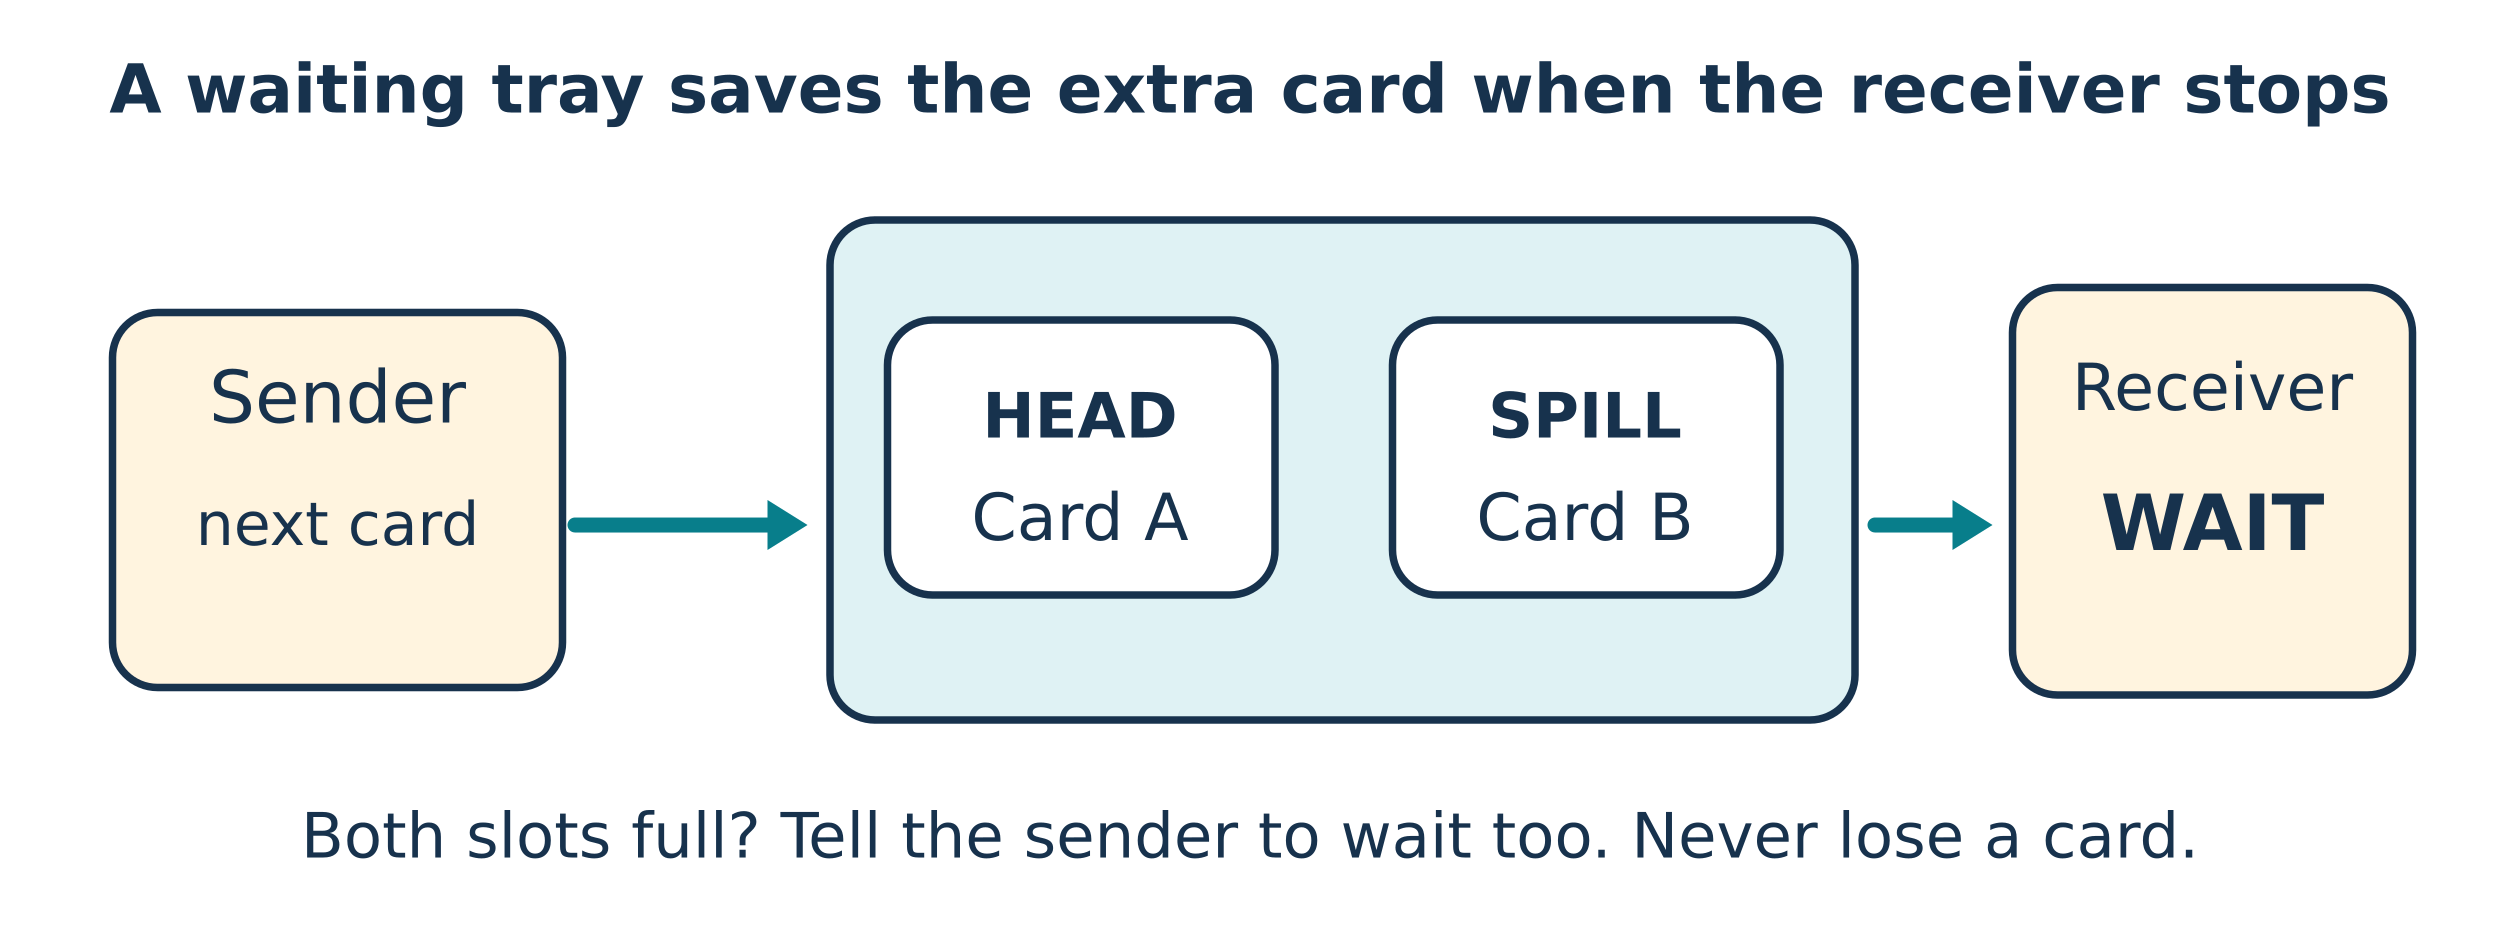
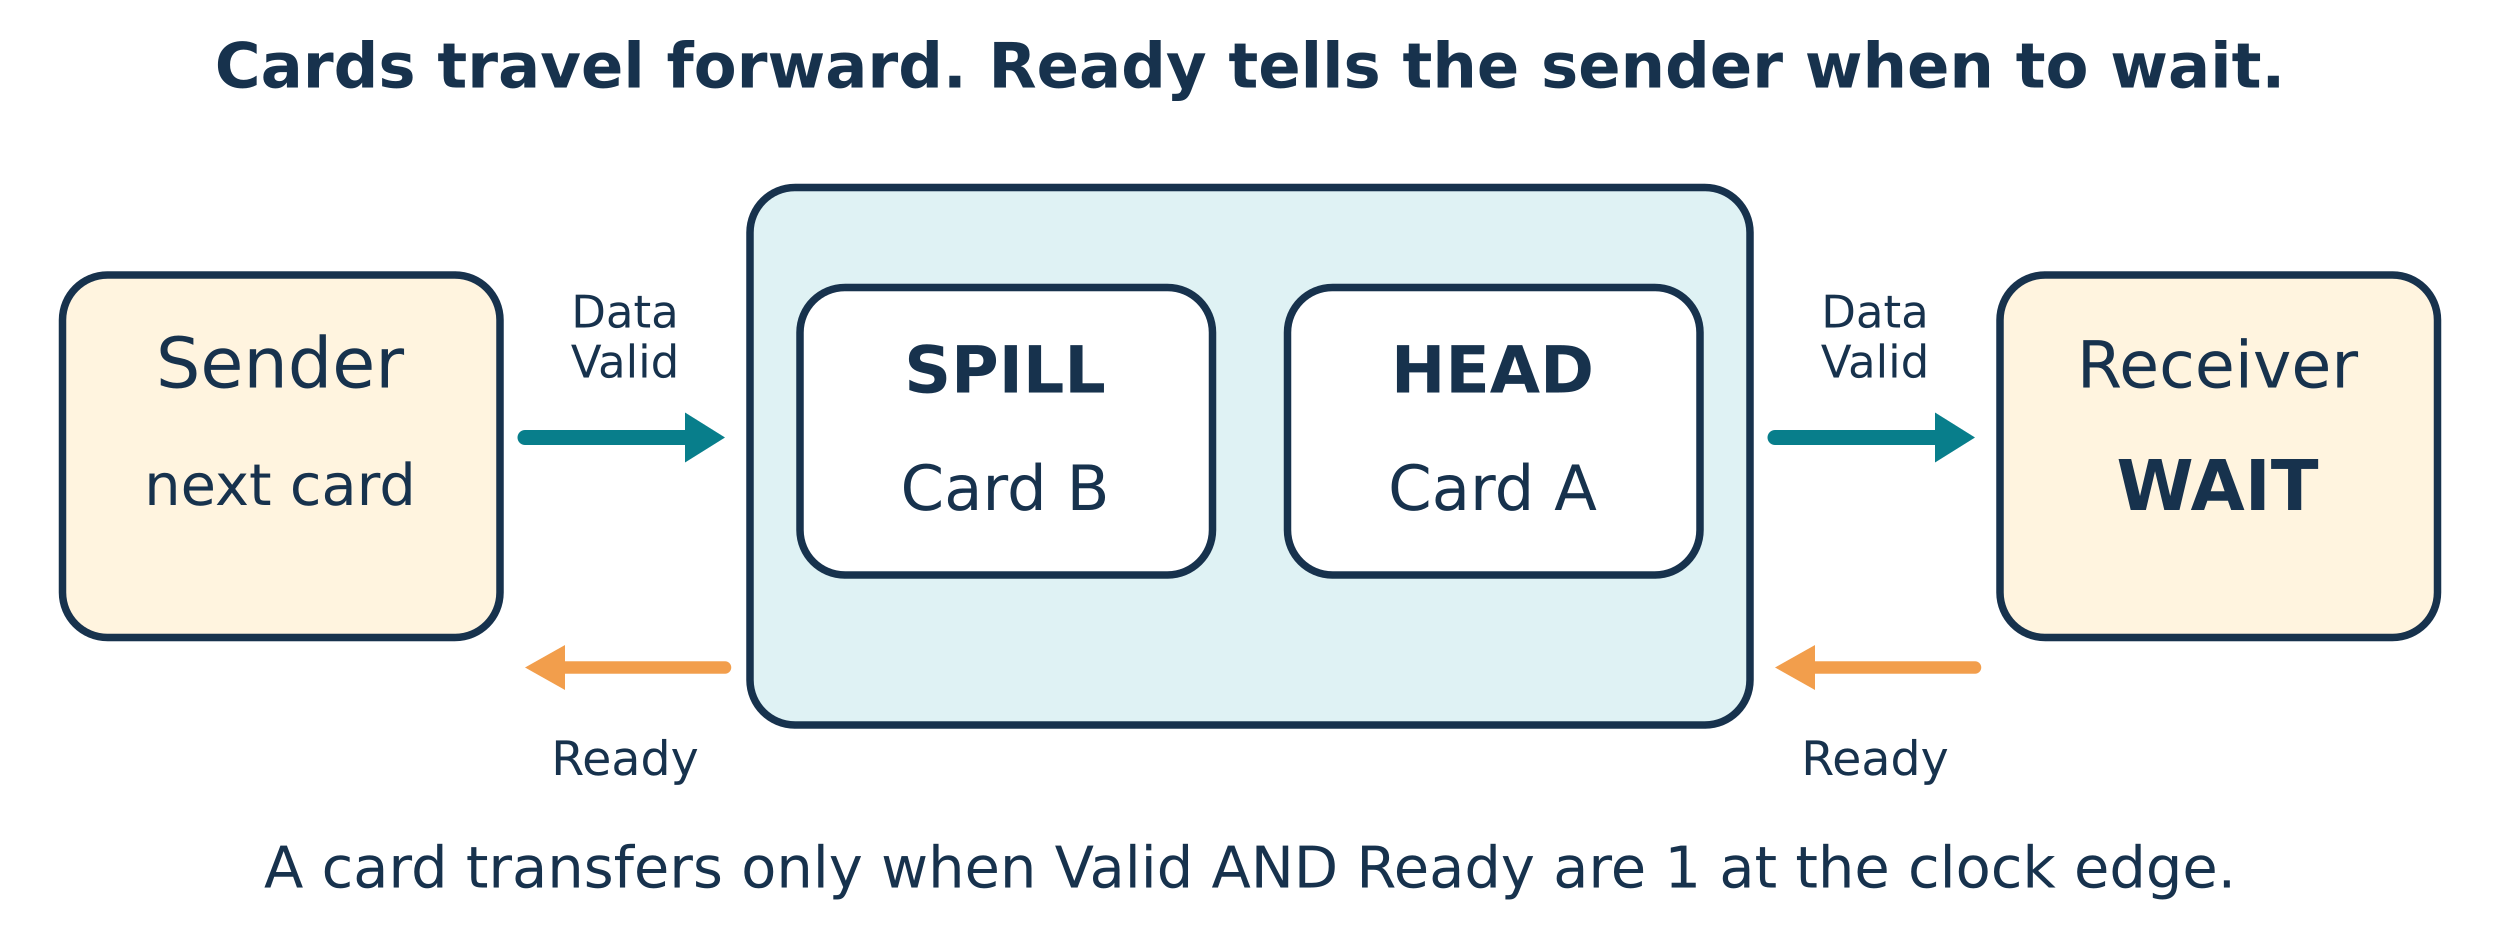
<svg xmlns="http://www.w3.org/2000/svg" width="1000" height="370" viewBox="0 0 1000 370">
  <rect width="1000" height="370" fill="white" />
-   <text x="500" y="45" fill="#17324D" text-anchor="middle" font-family="DejaVu Sans, sans-serif" font-size="27" font-weight="bold">A waiting tray saves the extra card when the receiver stops</text>
-   <rect x="45" y="125" width="180" height="150" rx="18" fill="#FFF4DF" stroke="#17324D" stroke-width="3" />
-   <text x="135" y="169" fill="#17324D" text-anchor="middle" font-family="DejaVu Sans, sans-serif" font-size="29" font-weight="normal">Sender</text>
-   <text x="135" y="218" fill="#17324D" text-anchor="middle" font-family="DejaVu Sans, sans-serif" font-size="24" font-weight="normal">next card</text>
-   <line x1="230" y1="210" x2="309" y2="210" stroke="#087E8B" stroke-width="6" stroke-linecap="round" />
-   <path d="M 307 200 L 323 210 L 307 220 Z" fill="#087E8B" />
-   <rect x="332" y="88" width="410" height="200" rx="18" fill="#DFF2F4" stroke="#17324D" stroke-width="3" />
-   <rect x="355" y="128" width="155" height="110" rx="18" fill="white" stroke="#17324D" stroke-width="3" />
-   <rect x="557" y="128" width="155" height="110" rx="18" fill="white" stroke="#17324D" stroke-width="3" />
-   <text x="432" y="175" fill="#17324D" text-anchor="middle" font-family="DejaVu Sans, sans-serif" font-size="25" font-weight="bold">HEAD</text>
-   <text x="432" y="216" fill="#17324D" text-anchor="middle" font-family="DejaVu Sans, sans-serif" font-size="26" font-weight="normal">Card A</text>
-   <text x="634" y="175" fill="#17324D" text-anchor="middle" font-family="DejaVu Sans, sans-serif" font-size="25" font-weight="bold">SPILL</text>
-   <text x="634" y="216" fill="#17324D" text-anchor="middle" font-family="DejaVu Sans, sans-serif" font-size="26" font-weight="normal">Card B</text>
-   <line x1="750" y1="210" x2="783" y2="210" stroke="#087E8B" stroke-width="6" stroke-linecap="round" />
-   <path d="M 781 200 L 797 210 L 781 220 Z" fill="#087E8B" />
-   <rect x="805" y="115" width="160" height="163" rx="18" fill="#FFF4DF" stroke="#17324D" stroke-width="3" />
-   <text x="885" y="164" fill="#17324D" text-anchor="middle" font-family="DejaVu Sans, sans-serif" font-size="26" font-weight="normal">Receiver</text>
-   <text x="885" y="220" fill="#17324D" text-anchor="middle" font-family="DejaVu Sans, sans-serif" font-size="31" font-weight="bold">WAIT</text>
-   <text x="500" y="343" fill="#17324D" text-anchor="middle" font-family="DejaVu Sans, sans-serif" font-size="25" font-weight="normal">Both slots full? Tell the sender to wait too. Never lose a card.</text>
+   <text x="500" y="35" fill="#17324D" text-anchor="middle" font-family="DejaVu Sans, sans-serif" font-size="25" font-weight="bold">Cards travel forward. Ready tells the sender when to wait.</text>
+   <rect x="25" y="110" width="175" height="145" rx="18" fill="#FFF4DF" stroke="#17324D" stroke-width="3" />
+   <text x="112" y="155" fill="#17324D" text-anchor="middle" font-family="DejaVu Sans, sans-serif" font-size="28" font-weight="normal">Sender</text>
+   <text x="112" y="202" fill="#17324D" text-anchor="middle" font-family="DejaVu Sans, sans-serif" font-size="23" font-weight="normal">next card</text>
+   <rect x="300" y="75" width="400" height="215" rx="18" fill="#DFF2F4" stroke="#17324D" stroke-width="3" />
+   <rect x="320" y="115" width="165" height="115" rx="18" fill="white" stroke="#17324D" stroke-width="3" />
+   <text x="402" y="157" fill="#17324D" text-anchor="middle" font-family="DejaVu Sans, sans-serif" font-size="26" font-weight="bold">SPILL</text>
+   <text x="402" y="204" fill="#17324D" text-anchor="middle" font-family="DejaVu Sans, sans-serif" font-size="25" font-weight="normal">Card B</text>
+   <rect x="515" y="115" width="165" height="115" rx="18" fill="white" stroke="#17324D" stroke-width="3" />
+   <text x="597" y="157" fill="#17324D" text-anchor="middle" font-family="DejaVu Sans, sans-serif" font-size="26" font-weight="bold">HEAD</text>
+   <text x="597" y="204" fill="#17324D" text-anchor="middle" font-family="DejaVu Sans, sans-serif" font-size="25" font-weight="normal">Card A</text>
+   <rect x="800" y="110" width="175" height="145" rx="18" fill="#FFF4DF" stroke="#17324D" stroke-width="3" />
+   <text x="887" y="155" fill="#17324D" text-anchor="middle" font-family="DejaVu Sans, sans-serif" font-size="26" font-weight="normal">Receiver</text>
+   <text x="887" y="204" fill="#17324D" text-anchor="middle" font-family="DejaVu Sans, sans-serif" font-size="28" font-weight="bold">WAIT</text>
+   <line x1="210" y1="175" x2="276" y2="175" stroke="#087E8B" stroke-width="6" stroke-linecap="round" />
+   <path d="M 274 165 L 290 175 L 274 185 Z" fill="#087E8B" />
+   <text x="250.0" y="131" fill="#17324D" text-anchor="middle" font-family="DejaVu Sans, sans-serif" font-size="18" font-weight="normal">Data</text>
+   <text x="250.0" y="151" fill="#17324D" text-anchor="middle" font-family="DejaVu Sans, sans-serif" font-size="18" font-weight="normal">Valid</text>
+   <line x1="224" y1="267" x2="290" y2="267" stroke="#F29E4C" stroke-width="5" stroke-linecap="round" />
+   <path d="M 226 258 L 210 267 L 226 276 Z" fill="#F29E4C" />
+   <text x="250.0" y="310" fill="#17324D" text-anchor="middle" font-family="DejaVu Sans, sans-serif" font-size="19" font-weight="normal">Ready</text>
+   <line x1="710" y1="175" x2="776" y2="175" stroke="#087E8B" stroke-width="6" stroke-linecap="round" />
+   <path d="M 774 165 L 790 175 L 774 185 Z" fill="#087E8B" />
+   <text x="750.0" y="131" fill="#17324D" text-anchor="middle" font-family="DejaVu Sans, sans-serif" font-size="18" font-weight="normal">Data</text>
+   <text x="750.0" y="151" fill="#17324D" text-anchor="middle" font-family="DejaVu Sans, sans-serif" font-size="18" font-weight="normal">Valid</text>
+   <line x1="724" y1="267" x2="790" y2="267" stroke="#F29E4C" stroke-width="5" stroke-linecap="round" />
+   <path d="M 726 258 L 710 267 L 726 276 Z" fill="#F29E4C" />
+   <text x="750.0" y="310" fill="#17324D" text-anchor="middle" font-family="DejaVu Sans, sans-serif" font-size="19" font-weight="normal">Ready</text>
+   <text x="500" y="355" fill="#17324D" text-anchor="middle" font-family="DejaVu Sans, sans-serif" font-size="23" font-weight="normal">A card transfers only when Valid AND Ready are 1 at the clock edge.</text>
</svg>
